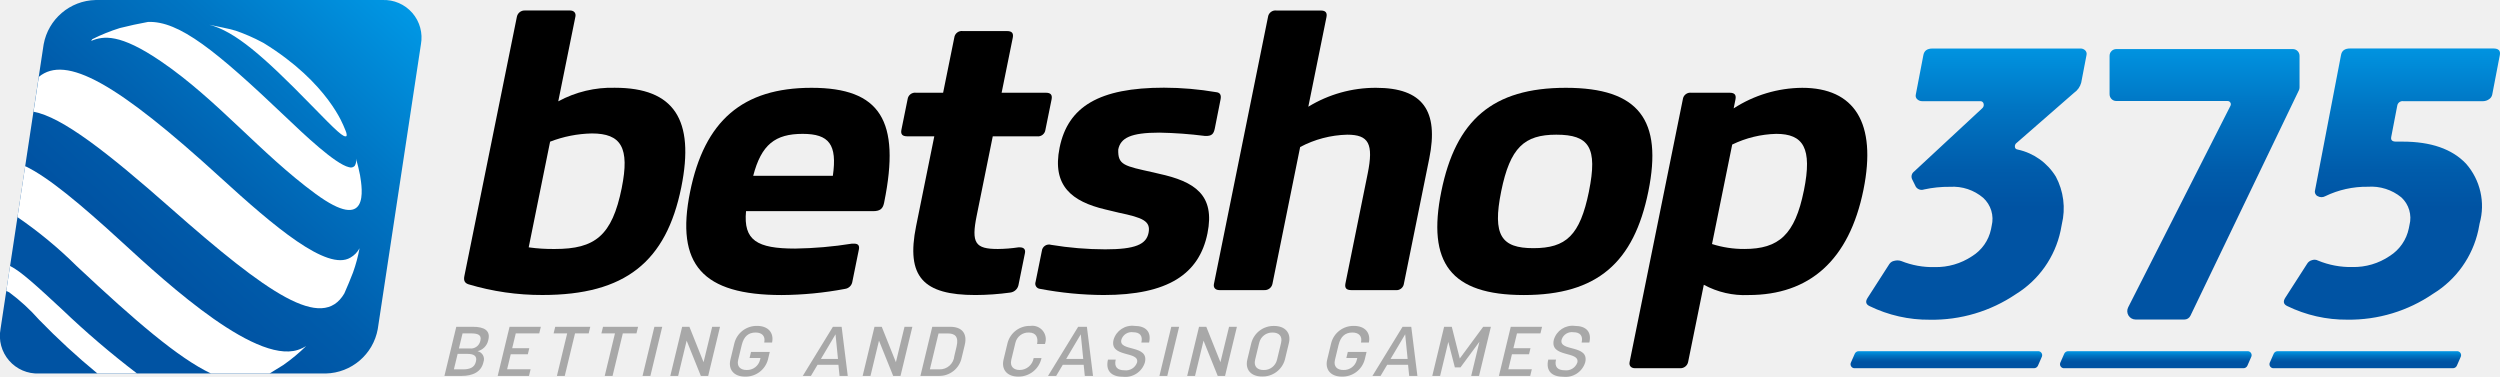
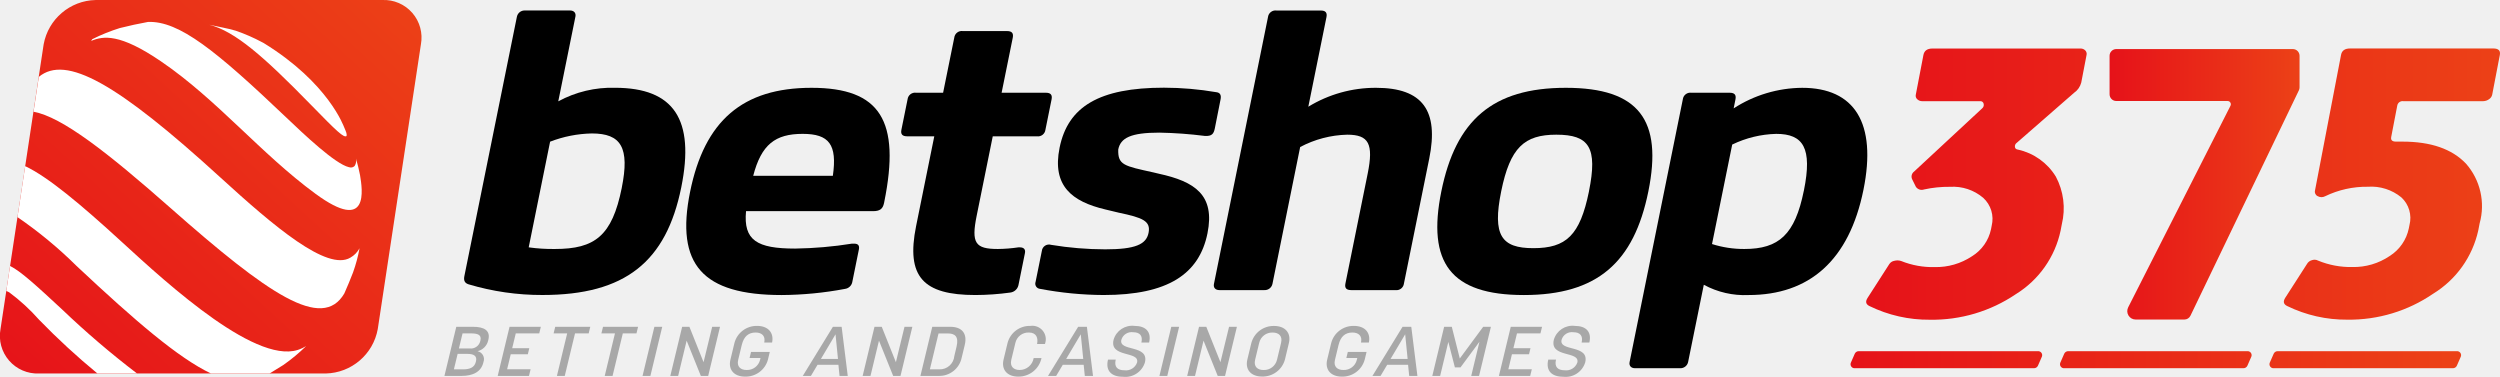
<svg xmlns="http://www.w3.org/2000/svg" xmlns:xlink="http://www.w3.org/1999/xlink" width="222.877" height="33.587" viewBox="0 0 222.877 33.587">
  <defs>
-     <linearGradient id="linear-gradient" x1="1.003" y1="0.008" x2="0.027" y2="0.963" gradientUnits="objectBoundingBox">
-       <stop offset="0" stop-color="#009be8" />
-       <stop offset="0.297" stop-color="#0075c3" />
-       <stop offset="0.549" stop-color="#005cab" />
-       <stop offset="0.701" stop-color="#0053a3" />
+     <linearGradient id="linear-gradient" x1="-0.019" y1="1" x2="1.005" y2="0.014" gradientUnits="objectBoundingBox">
+       <stop offset="0" stop-color="#e61219" />
+       <stop offset="1" stop-color="#ec4117" />
    </linearGradient>
-     <linearGradient id="linear-gradient-2" x1="0.5" y1="-0.056" x2="0.5" y2="0.862" xlink:href="#linear-gradient" />
-     <linearGradient id="linear-gradient-3" x1="0.5" y1="-0.058" x2="0.5" y2="0.862" xlink:href="#linear-gradient" />
-     <linearGradient id="linear-gradient-4" x1="0.5" y1="-0.034" x2="0.5" y2="0.937" xlink:href="#linear-gradient" />
+     <linearGradient id="linear-gradient-2" x1="0" y1="0.5" x2="1" y2="0.5" xlink:href="#linear-gradient" />
+     <linearGradient id="linear-gradient-4" x1="-0.03" y1="0.5" x2="3.117" y2="0.5" xlink:href="#linear-gradient" />
+     <linearGradient id="linear-gradient-5" x1="-1.123" y1="0.5" x2="2.025" y2="0.5" xlink:href="#linear-gradient" />
+     <linearGradient id="linear-gradient-6" x1="-2.215" y1="0.5" x2="0.932" y2="0.5" xlink:href="#linear-gradient" />
  </defs>
-   <g id="Group_1572" data-name="Group 1572" transform="translate(-192.676 -185.54)">
-     <path id="Path_4572" data-name="Path 4572" d="M226.353,214.88a4.82,4.82,0,0,1-4.635,3.957H196.157a3.351,3.351,0,0,1-3.436-3.957l3.846-25.383a4.82,4.82,0,0,1,4.635-3.956h25.561A3.351,3.351,0,0,1,230.2,189.5Z" fill="url(#linear-gradient)" />
-     <path id="Path_4573" data-name="Path 4573" d="M416.977,205.944c-1.344,6.635-4.994,9.6-12.377,9.6a22.776,22.776,0,0,1-6.588-.952c-.339-.11-.454-.33-.373-.733l4.685-23.131a.7.7,0,0,1,.713-.549h4.012c.361,0,.557.22.49.549l-1.529,7.551a10.015,10.015,0,0,1,5.059-1.21C416.326,197.073,418.2,199.9,416.977,205.944Zm-5.311.073c.735-3.629-.056-4.875-2.664-4.875a10.915,10.915,0,0,0-3.719.734l-1.908,9.42a15.42,15.42,0,0,0,2.338.146C409.284,211.442,410.805,210.269,411.667,206.017Z" transform="translate(-163.565 -3.705)" />
-     <path id="Path_4574" data-name="Path 4574" d="M513.373,234.506l-.015.074c-.111.55-.389.733-.991.733H501.053c-.247,2.6.969,3.336,4.379,3.336a35.273,35.273,0,0,0,5.064-.44h.2c.361,0,.484.184.418.514l-.579,2.859a.765.765,0,0,1-.655.66,31.452,31.452,0,0,1-5.648.549c-7.061,0-9.481-2.713-8.167-9.2,1.284-6.342,4.687-9.275,10.825-9.275S514.843,227.249,513.373,234.506Zm-11.681-2.345h7.1c.4-2.787-.326-3.739-2.693-3.739C503.653,228.422,502.417,229.375,501.692,232.161Z" transform="translate(-241.867 -30.948)" />
-     <path id="Path_4575" data-name="Path 4575" d="M601.211,218.54c.361,0,.525.183.458.513l-.579,2.859a.854.854,0,0,1-.736.66,23.6,23.6,0,0,1-3.094.219c-4.654,0-6.213-1.612-5.292-6.157l1.619-7.992H591.18c-.441,0-.605-.183-.524-.586l.55-2.713a.672.672,0,0,1,.761-.587h2.407l.995-4.911a.672.672,0,0,1,.761-.587h3.932c.441,0,.6.183.523.587l-.995,4.911h3.932c.441,0,.6.184.523.587l-.55,2.713a.671.671,0,0,1-.76.586H598.8l-1.433,7.075c-.5,2.456-.12,2.969,1.886,2.969a13.475,13.475,0,0,0,1.835-.146Z" transform="translate(-317.618 -10.949)" />
-     <path id="Path_4576" data-name="Path 4576" d="M665.923,227.945c-.1.477-.261.7-.9.66a37.45,37.45,0,0,0-4.033-.293c-2.568,0-3.467.476-3.674,1.5-.041,1.393.505,1.466,3.155,2.052l.459.11c3.229.7,5.03,1.906,4.34,5.315-.735,3.628-3.521,5.5-9.259,5.5a31.057,31.057,0,0,1-5.665-.549.465.465,0,0,1-.4-.624l.557-2.749a.641.641,0,0,1,.833-.55,29.93,29.93,0,0,0,4.813.4c2.688,0,3.66-.44,3.868-1.466.215-1.063-.528-1.356-2.645-1.8l-.765-.184-.459-.11c-2.948-.7-4.752-2.089-4.062-5.5.742-3.665,3.531-5.352,9.308-5.352a27.975,27.975,0,0,1,4.653.4c.354.036.47.257.387.66Z" transform="translate(-364.947 -30.948)" />
-     <path id="Path_4577" data-name="Path 4577" d="M747.886,203.379l-2.257,11.143a.671.671,0,0,1-.761.586h-3.932c-.441,0-.6-.182-.524-.586l1.983-9.787c.542-2.676.1-3.483-1.823-3.483a9.425,9.425,0,0,0-4.195,1.1l-2.472,12.207a.7.7,0,0,1-.713.549h-4.012c-.361,0-.557-.219-.49-.549l4.818-23.791a.672.672,0,0,1,.761-.586H738.2c.441,0,.6.183.523.586l-1.619,7.991a11.493,11.493,0,0,1,6.039-1.686C747.317,197.073,748.747,199.126,747.886,203.379Z" transform="translate(-427.791 -3.705)" />
-     <path id="Path_4578" data-name="Path 4578" d="M827.738,233.554c1.284-6.341,4.559-9.238,11.1-9.238s8.642,2.9,7.357,9.238-4.559,9.237-11.1,9.237S826.454,239.9,827.738,233.554Zm13.16,0c.794-3.923.021-5.059-2.908-5.059-2.848,0-4.122,1.136-4.916,5.059s.018,5.058,2.867,5.058C838.87,238.612,840.1,237.475,840.9,233.554Z" transform="translate(-506.567 -30.948)" />
-     <path id="Path_4579" data-name="Path 4579" d="M933.113,233.407c-1.277,6.305-4.83,9.384-10.246,9.384a7.593,7.593,0,0,1-3.987-.916l-1.4,6.891a.7.7,0,0,1-.713.55h-4.012c-.361,0-.557-.221-.49-.55l4.744-23.423a.672.672,0,0,1,.761-.587h3.411c.441,0,.6.184.523.587l-.163.807a11.382,11.382,0,0,1,6.108-1.833C932.305,224.316,934.323,227.432,933.113,233.407Zm-5.311.073c.772-3.813-.059-5.058-2.466-5.058a9.533,9.533,0,0,0-3.924.952l-1.8,8.87a9.32,9.32,0,0,0,2.88.44C925.584,238.685,927.007,237.4,927.8,233.48Z" transform="translate(-574.308 -30.948)" />
-     <g id="Group_1569" data-name="Group 1569" transform="translate(232.3 214.594)" opacity="0.3">
-       <path id="Path_4580" data-name="Path 4580" d="M391.5,329.852H390l-1.056,4.379h1.545c.989,0,1.725-.361,1.923-1.186l.012-.05a.724.724,0,0,0-.528-.968,1.274,1.274,0,0,0,.951-.963l.015-.062C393.061,330.187,392.487,329.852,391.5,329.852Zm.262,3.049-.02.081c-.124.516-.573.664-1.128.664h-.826l.333-1.378h.9C391.528,332.268,391.87,332.442,391.76,332.9Zm.393-1.838-.022.086a.857.857,0,0,1-.943.633h-.954l.324-1.341h.776C391.9,330.442,392.272,330.567,392.153,331.063Z" transform="translate(-388.947 -329.772)" />
-       <path id="Path_4581" data-name="Path 4581" d="M412.454,334.23h2.79l.143-.59h-2.093l.323-1.342h1.524l.13-.54h-1.523l.317-1.317h2.093l.143-.59h-2.79Z" transform="translate(-407.708 -329.771)" />
-       <path id="Path_4582" data-name="Path 4582" d="M437.137,330.441h1.21l-.914,3.789h.7l.914-3.789h1.218l.142-.59h-3.125Z" transform="translate(-427.408 -329.771)" />
-       <path id="Path_4583" data-name="Path 4583" d="M458.244,330.441h1.21l-.913,3.789h.7l.913-3.789h1.218l.142-.59h-3.125Z" transform="translate(-444.254 -329.771)" />
-       <path id="Path_4584" data-name="Path 4584" d="M476.416,334.23h.7l1.056-4.379h-.7Z" transform="translate(-458.757 -329.771)" />
-       <path id="Path_4585" data-name="Path 4585" d="M491.644,333.006l-1.261-3.155h-.648l-1.056,4.379h.7l.757-3.143,1.265,3.143h.655l1.056-4.379h-.7Z" transform="translate(-468.545 -329.771)" />
-       <path id="Path_4586" data-name="Path 4586" d="M517.429,329.454a2.047,2.047,0,0,0-2.032,1.521l-.358,1.485c-.215.893.318,1.515,1.3,1.515a2.052,2.052,0,0,0,2.045-1.515l.164-.684h-1.673l-.13.541h.975l-.039.162a1.184,1.184,0,0,1-1.2.906c-.534,0-.895-.3-.75-.906l.319-1.323c.189-.783.616-1.111,1.236-1.111.548,0,.895.3.767.894h.7C518.94,330.068,518.4,329.454,517.429,329.454Z" transform="translate(-489.546 -329.454)" />
-       <path id="Path_4587" data-name="Path 4587" d="M549.865,329.852l-2.686,4.379h.726l.587-.988h1.865l.1.988h.733l-.546-4.379Zm-1.067,2.863,1.3-2.192.219,2.192Z" transform="translate(-515.235 -329.772)" />
-       <path id="Path_4588" data-name="Path 4588" d="M576.577,333.006l-1.261-3.155h-.648l-1.056,4.379h.7l.758-3.143,1.264,3.143h.655l1.056-4.379h-.7Z" transform="translate(-536.331 -329.771)" />
-       <path id="Path_4589" data-name="Path 4589" d="M601.789,329.852h-1.609l-1.056,4.379h1.609a2.037,2.037,0,0,0,2.072-1.628l.273-1.13C603.336,330.4,602.779,329.852,601.789,329.852Zm.559,1.758-.2.85a1.3,1.3,0,0,1-1.347,1.186h-.833l.773-3.2h.833C602.181,330.442,602.565,330.708,602.348,331.61Z" transform="translate(-556.693 -329.772)" />
-       <path id="Path_4590" data-name="Path 4590" d="M638.035,329.454A2.042,2.042,0,0,0,636,330.969l-.358,1.485c-.215.894.317,1.521,1.306,1.521a2.093,2.093,0,0,0,2.078-1.652h-.7a1.271,1.271,0,0,1-1.238,1.062c-.548,0-.9-.311-.755-.913l.367-1.521a1.187,1.187,0,0,1,1.194-.906c.69,0,.843.49.735,1.025h.7A1.2,1.2,0,0,0,638.035,329.454Z" transform="translate(-585.798 -329.454)" />
-       <path id="Path_4591" data-name="Path 4591" d="M658.161,329.852l-2.686,4.379h.727l.587-.988h1.865l.1.988h.733l-.546-4.379Zm-1.067,2.863,1.3-2.192.219,2.192Z" transform="translate(-601.667 -329.772)" />
-       <path id="Path_4592" data-name="Path 4592" d="M684.107,329.454a1.728,1.728,0,0,0-1.879,1.236c-.392,1.627,2.349.975,2.094,2.031a1.053,1.053,0,0,1-1.134.69c-.6,0-.927-.292-.768-.95h-.69c-.237.981.294,1.527,1.319,1.527a1.826,1.826,0,0,0,1.974-1.279c.389-1.615-2.365-.938-2.1-2.019a.956.956,0,0,1,1.052-.671c.591,0,.878.317.732.919h.69C685.621,329.994,685.111,329.454,684.107,329.454Z" transform="translate(-622.578 -329.454)" />
-       <path id="Path_4593" data-name="Path 4593" d="M704.673,334.23h.7l1.056-4.379h-.7Z" transform="translate(-640.933 -329.771)" />
-       <path id="Path_4594" data-name="Path 4594" d="M719.9,333.006l-1.261-3.155h-.648l-1.056,4.379h.7l.758-3.143,1.264,3.143h.655l1.056-4.379h-.7Z" transform="translate(-650.721 -329.771)" />
-       <path id="Path_4595" data-name="Path 4595" d="M745.7,329.48A2.05,2.05,0,0,0,743.659,331l-.355,1.472c-.216.894.318,1.515,1.307,1.515a2.057,2.057,0,0,0,2.045-1.515L747.01,331C747.226,330.108,746.68,329.48,745.7,329.48Zm.614,1.5-.367,1.522a1.187,1.187,0,0,1-1.194.906c-.548,0-.9-.311-.755-.913l.367-1.521a1.186,1.186,0,0,1,1.194-.906C746.1,330.065,746.457,330.375,746.312,330.977Z" transform="translate(-671.727 -329.475)" />
-       <path id="Path_4596" data-name="Path 4596" d="M780.959,329.454a2.048,2.048,0,0,0-2.033,1.521l-.358,1.485c-.215.893.319,1.515,1.3,1.515a2.052,2.052,0,0,0,2.045-1.515l.165-.684h-1.673l-.13.541h.975l-.039.162a1.184,1.184,0,0,1-1.2.906c-.534,0-.9-.3-.749-.906l.319-1.323c.188-.783.616-1.111,1.235-1.111.548,0,.895.3.767.894h.7C782.469,330.068,781.934,329.454,780.959,329.454Z" transform="translate(-699.872 -329.454)" />
-       <path id="Path_4597" data-name="Path 4597" d="M801.416,329.852l-2.686,4.379h.726l.586-.988h1.865l.1.988h.733l-.547-4.379Zm-1.067,2.863,1.3-2.192.219,2.192Z" transform="translate(-716.001 -329.772)" />
-       <path id="Path_4598" data-name="Path 4598" d="M827.614,332.677l-.713-2.826h-.684l-1.056,4.379h.7l.73-3.031.584,2.273h.5l1.69-2.286-.734,3.044h.7l1.056-4.379H829.7Z" transform="translate(-737.097 -329.771)" />
-       <path id="Path_4599" data-name="Path 4599" d="M854.588,334.23h2.791l.142-.59h-2.093l.323-1.342h1.523l.13-.541h-1.523l.318-1.316h2.093l.143-.59h-2.791Z" transform="translate(-760.583 -329.771)" />
-       <path id="Path_4600" data-name="Path 4600" d="M878.532,329.454a1.729,1.729,0,0,0-1.879,1.235c-.392,1.628,2.349.975,2.095,2.031a1.055,1.055,0,0,1-1.134.69c-.6,0-.926-.292-.768-.95h-.69c-.237.981.294,1.527,1.319,1.527a1.827,1.827,0,0,0,1.975-1.28c.389-1.615-2.365-.937-2.105-2.019a.956.956,0,0,1,1.052-.67c.591,0,.878.317.732.919h.69C880.046,329.994,879.536,329.454,878.532,329.454Z" transform="translate(-777.751 -329.454)" />
+   <g id="Group_1578" data-name="Group 1578" transform="translate(-192.676 -185.54)">
+     <path id="Path_4609" data-name="Path 4609" d="M226.353,214.88a4.82,4.82,0,0,1-4.635,3.957H196.157a3.351,3.351,0,0,1-3.436-3.957l3.846-25.383a4.82,4.82,0,0,1,4.635-3.956h25.561A3.351,3.351,0,0,1,230.2,189.5Z" transform="translate(0)" fill="url(#linear-gradient)" />
+     <path id="Path_4610" data-name="Path 4610" d="M416.977,205.944c-1.344,6.635-4.994,9.6-12.376,9.6a22.777,22.777,0,0,1-6.588-.952c-.339-.11-.454-.33-.373-.733l4.685-23.131a.7.7,0,0,1,.713-.55h4.012c.361,0,.557.22.49.55l-1.529,7.551a10.015,10.015,0,0,1,5.059-1.209C416.326,197.073,418.2,199.9,416.977,205.944Zm-5.311.073c.735-3.629-.056-4.875-2.664-4.875a10.915,10.915,0,0,0-3.719.734l-1.908,9.42a15.418,15.418,0,0,0,2.338.146C409.284,211.442,410.805,210.269,411.667,206.017Z" transform="translate(-163.565 -3.705)" />
+     <path id="Path_4611" data-name="Path 4611" d="M513.373,234.506l-.015.074c-.111.55-.389.733-.991.733H501.053c-.246,2.6.969,3.336,4.379,3.336a35.273,35.273,0,0,0,5.064-.44h.2c.361,0,.484.184.418.514l-.579,2.859a.765.765,0,0,1-.655.66,31.451,31.451,0,0,1-5.648.549c-7.061,0-9.481-2.713-8.167-9.2,1.284-6.342,4.687-9.275,10.825-9.275S514.843,227.249,513.373,234.506Zm-11.681-2.345h7.1c.4-2.787-.326-3.739-2.693-3.739C503.653,228.422,502.417,229.375,501.692,232.161Z" transform="translate(-241.867 -30.948)" />
+     <path id="Path_4612" data-name="Path 4612" d="M601.211,218.54c.361,0,.525.183.458.513l-.579,2.859a.854.854,0,0,1-.736.66,23.6,23.6,0,0,1-3.094.219c-4.654,0-6.213-1.612-5.292-6.157l1.619-7.992H591.18c-.441,0-.605-.183-.524-.586l.55-2.713a.671.671,0,0,1,.761-.587h2.407l.995-4.911a.672.672,0,0,1,.761-.587h3.932c.441,0,.6.183.523.587l-.995,4.911h3.932c.441,0,.6.184.523.587l-.549,2.713a.671.671,0,0,1-.76.586H598.8l-1.433,7.075c-.5,2.456-.12,2.969,1.886,2.969a13.473,13.473,0,0,0,1.835-.146Z" transform="translate(-317.619 -10.949)" />
+     <path id="Path_4613" data-name="Path 4613" d="M665.923,227.945c-.1.477-.261.7-.9.66a37.444,37.444,0,0,0-4.033-.293c-2.568,0-3.467.476-3.674,1.5-.041,1.393.505,1.466,3.155,2.052l.459.11c3.229.7,5.03,1.906,4.34,5.315-.735,3.628-3.521,5.5-9.259,5.5a31.056,31.056,0,0,1-5.665-.549.465.465,0,0,1-.4-.624l.557-2.749a.641.641,0,0,1,.833-.55,29.929,29.929,0,0,0,4.813.4c2.688,0,3.66-.44,3.868-1.466.215-1.063-.528-1.356-2.645-1.8l-.765-.184-.459-.11c-2.948-.7-4.752-2.09-4.062-5.5.742-3.665,3.531-5.352,9.308-5.352a27.975,27.975,0,0,1,4.653.4c.353.036.47.257.387.66Z" transform="translate(-364.947 -30.948)" />
+     <path id="Path_4614" data-name="Path 4614" d="M747.886,203.379l-2.257,11.143a.671.671,0,0,1-.761.586h-3.932c-.442,0-.605-.183-.524-.586l1.983-9.787c.542-2.676.1-3.483-1.822-3.483a9.426,9.426,0,0,0-4.195,1.1l-2.472,12.207a.7.7,0,0,1-.713.549h-4.012c-.361,0-.557-.219-.49-.549l4.818-23.791a.672.672,0,0,1,.761-.586H738.2c.441,0,.6.183.523.586l-1.619,7.991a11.493,11.493,0,0,1,6.039-1.686C747.317,197.073,748.747,199.126,747.886,203.379Z" transform="translate(-427.791 -3.705)" />
+     <path id="Path_4615" data-name="Path 4615" d="M827.738,233.554c1.284-6.341,4.559-9.238,11.1-9.238s8.642,2.9,7.357,9.238-4.559,9.237-11.1,9.237S826.454,239.9,827.738,233.554Zm13.16,0c.794-3.923.021-5.059-2.908-5.059-2.848,0-4.122,1.136-4.916,5.059s.018,5.058,2.867,5.058C838.87,238.612,840.1,237.475,840.9,233.554Z" transform="translate(-506.567 -30.948)" />
+     <path id="Path_4616" data-name="Path 4616" d="M933.113,233.407c-1.277,6.305-4.83,9.384-10.246,9.384a7.593,7.593,0,0,1-3.987-.916l-1.4,6.891a.7.7,0,0,1-.713.55h-4.012c-.361,0-.557-.221-.49-.55l4.744-23.423a.672.672,0,0,1,.761-.587h3.41c.441,0,.6.184.523.587l-.163.807a11.382,11.382,0,0,1,6.108-1.833C932.306,224.316,934.323,227.432,933.113,233.407Zm-5.311.074c.772-3.813-.059-5.058-2.466-5.058a9.533,9.533,0,0,0-3.924.952l-1.8,8.87a9.323,9.323,0,0,0,2.88.44C925.584,238.685,927.007,237.4,927.8,233.48Z" transform="translate(-574.308 -30.948)" />
+     <g id="Group_1575" data-name="Group 1575" transform="translate(232.3 214.594)" opacity="0.3">
+       <path id="Path_4617" data-name="Path 4617" d="M391.5,329.852H390l-1.056,4.379h1.545c.989,0,1.725-.361,1.923-1.186l.012-.05a.724.724,0,0,0-.528-.968,1.274,1.274,0,0,0,.951-.963l.015-.062C393.061,330.187,392.487,329.852,391.5,329.852Zm.262,3.049-.02.081c-.124.516-.573.664-1.128.664h-.826l.333-1.378h.9C391.528,332.268,391.87,332.442,391.76,332.9Zm.393-1.838-.022.086a.857.857,0,0,1-.943.633h-.954l.324-1.341h.776C391.9,330.442,392.272,330.567,392.153,331.063Z" transform="translate(-388.947 -329.772)" />
+       <path id="Path_4618" data-name="Path 4618" d="M412.454,334.23h2.79l.143-.59h-2.093l.323-1.342h1.524l.13-.54h-1.523l.317-1.317h2.093l.143-.59H413.51Z" transform="translate(-407.708 -329.771)" />
+       <path id="Path_4619" data-name="Path 4619" d="M437.137,330.441h1.21l-.914,3.789h.7l.914-3.789h1.218l.142-.59h-3.125Z" transform="translate(-427.408 -329.771)" />
+       <path id="Path_4620" data-name="Path 4620" d="M458.244,330.441h1.21l-.913,3.789h.7l.913-3.789h1.218l.142-.59h-3.125Z" transform="translate(-444.254 -329.771)" />
+       <path id="Path_4621" data-name="Path 4621" d="M476.416,334.23h.7l1.056-4.379h-.7Z" transform="translate(-458.757 -329.771)" />
+       <path id="Path_4622" data-name="Path 4622" d="M491.644,333.006l-1.261-3.155h-.648l-1.056,4.379h.7l.757-3.143,1.265,3.143h.655l1.056-4.379h-.7Z" transform="translate(-468.545 -329.771)" />
+       <path id="Path_4623" data-name="Path 4623" d="M517.43,329.454a2.047,2.047,0,0,0-2.032,1.521l-.358,1.485c-.215.893.318,1.515,1.3,1.515a2.052,2.052,0,0,0,2.045-1.515l.164-.684h-1.673l-.13.541h.975l-.039.162a1.184,1.184,0,0,1-1.2.906c-.534,0-.895-.3-.75-.906l.319-1.323c.189-.783.616-1.111,1.236-1.111.548,0,.895.3.767.894h.7C518.94,330.068,518.4,329.454,517.43,329.454Z" transform="translate(-489.546 -329.454)" />
+       <path id="Path_4624" data-name="Path 4624" d="M549.865,329.852l-2.686,4.379h.726l.587-.988h1.865l.1.988h.733l-.546-4.379Zm-1.067,2.863,1.3-2.192.219,2.192Z" transform="translate(-515.235 -329.772)" />
+       <path id="Path_4625" data-name="Path 4625" d="M576.577,333.006l-1.261-3.155h-.648l-1.056,4.379h.7l.757-3.143,1.264,3.143h.655l1.056-4.379h-.7Z" transform="translate(-536.331 -329.771)" />
+       <path id="Path_4626" data-name="Path 4626" d="M601.789,329.852h-1.609l-1.056,4.379h1.609a2.037,2.037,0,0,0,2.072-1.628l.273-1.13C603.336,330.4,602.779,329.852,601.789,329.852Zm.559,1.758-.2.85a1.3,1.3,0,0,1-1.347,1.186h-.833l.773-3.2h.833C602.182,330.442,602.565,330.708,602.348,331.61Z" transform="translate(-556.693 -329.772)" />
+       <path id="Path_4627" data-name="Path 4627" d="M638.035,329.454A2.042,2.042,0,0,0,636,330.969l-.358,1.485c-.215.894.317,1.521,1.306,1.521a2.093,2.093,0,0,0,2.078-1.652h-.7a1.271,1.271,0,0,1-1.238,1.062c-.548,0-.9-.311-.755-.913l.367-1.521a1.187,1.187,0,0,1,1.194-.906c.69,0,.843.49.735,1.025h.7A1.2,1.2,0,0,0,638.035,329.454Z" transform="translate(-585.798 -329.454)" />
+       <path id="Path_4628" data-name="Path 4628" d="M658.161,329.852l-2.686,4.379h.727l.587-.988h1.865l.1.988h.733l-.546-4.379Zm-1.067,2.863,1.3-2.192.219,2.192Z" transform="translate(-601.667 -329.772)" />
+       <path id="Path_4629" data-name="Path 4629" d="M684.108,329.454a1.728,1.728,0,0,0-1.878,1.236c-.392,1.627,2.349.975,2.094,2.031a1.053,1.053,0,0,1-1.134.69c-.6,0-.927-.292-.768-.95h-.69c-.237.981.294,1.527,1.319,1.527a1.826,1.826,0,0,0,1.974-1.279c.389-1.615-2.365-.938-2.1-2.019a.956.956,0,0,1,1.052-.671c.591,0,.878.317.732.919h.69C685.621,329.994,685.111,329.454,684.108,329.454Z" transform="translate(-622.578 -329.454)" />
+       <path id="Path_4630" data-name="Path 4630" d="M704.673,334.23h.7l1.056-4.379h-.7Z" transform="translate(-640.933 -329.771)" />
+       <path id="Path_4631" data-name="Path 4631" d="M719.9,333.006l-1.261-3.155h-.648l-1.056,4.379h.7l.758-3.143,1.264,3.143h.655l1.056-4.379h-.7Z" transform="translate(-650.721 -329.771)" />
+       <path id="Path_4632" data-name="Path 4632" d="M745.7,329.48a2.05,2.05,0,0,0-2.04,1.522l-.355,1.472c-.216.894.318,1.515,1.307,1.515a2.057,2.057,0,0,0,2.045-1.515L747.01,331C747.226,330.108,746.68,329.48,745.7,329.48Zm.614,1.5-.367,1.522a1.187,1.187,0,0,1-1.194.906c-.548,0-.9-.311-.755-.913l.367-1.521a1.186,1.186,0,0,1,1.194-.906C746.1,330.065,746.458,330.375,746.312,330.977Z" transform="translate(-671.727 -329.475)" />
+       <path id="Path_4633" data-name="Path 4633" d="M780.959,329.454a2.048,2.048,0,0,0-2.033,1.521l-.358,1.485c-.215.893.319,1.515,1.3,1.515a2.052,2.052,0,0,0,2.045-1.515l.165-.684h-1.673l-.13.541h.975l-.039.162a1.184,1.184,0,0,1-1.2.906c-.534,0-.9-.3-.749-.906l.319-1.323c.188-.783.616-1.111,1.235-1.111.548,0,.895.3.767.894h.7C782.47,330.068,781.935,329.454,780.959,329.454Z" transform="translate(-699.872 -329.454)" />
+       <path id="Path_4634" data-name="Path 4634" d="M801.416,329.852l-2.686,4.379h.726l.587-.988h1.865l.1.988h.733l-.547-4.379Zm-1.067,2.863,1.3-2.192.219,2.192Z" transform="translate(-716.001 -329.772)" />
+       <path id="Path_4635" data-name="Path 4635" d="M827.615,332.677l-.713-2.826h-.683l-1.056,4.379h.7l.73-3.031.584,2.273h.5l1.69-2.286-.734,3.044h.7l1.056-4.379H829.7Z" transform="translate(-737.097 -329.771)" />
+       <path id="Path_4636" data-name="Path 4636" d="M854.588,334.23h2.79l.143-.59h-2.093l.323-1.342h1.523l.13-.541h-1.523l.318-1.316h2.093l.143-.59h-2.791Z" transform="translate(-760.583 -329.771)" />
+       <path id="Path_4637" data-name="Path 4637" d="M878.532,329.454a1.729,1.729,0,0,0-1.879,1.235c-.392,1.628,2.349.975,2.095,2.031a1.055,1.055,0,0,1-1.134.69c-.6,0-.926-.292-.768-.95h-.69c-.237.981.294,1.527,1.319,1.527a1.827,1.827,0,0,0,1.975-1.279c.389-1.615-2.366-.937-2.105-2.019a.956.956,0,0,1,1.052-.67c.591,0,.878.317.732.919h.69C880.046,329.994,879.536,329.454,878.532,329.454Z" transform="translate(-777.751 -329.454)" />
    </g>
-     <path id="Path_4601" data-name="Path 4601" d="M248.174,197.037A15.92,15.92,0,0,0,245.8,196c-.709-.219-1.632-.364-2.356-.532,2.286.591,4.808,2.78,9.015,7.094,2.384,2.443,2.968,3,3.219,2.826.03-.188,0-.282-.211-.774-.034-.05-1.365-3.939-7.174-7.514l-.118-.063m-12.706-1.276c.745-.19,1.75-.41,2.507-.544,2.778-.106,6.05,2.544,12.332,8.523,1.549,1.475,4.348,4.138,5.578,4.425l.046.009a.443.443,0,0,0,.444-.1.117.117,0,0,0,.018-.018c.006-.007.011-.015.018-.023a.889.889,0,0,0,.108-.638c.139.491.265.983.359,1.477.211,1.287.857,5.206-3.972,1.663-4.891-3.588-8.748-8.38-13.777-11.807-3.659-2.493-5.138-2.274-6.225-1.817l.106-.158A16.1,16.1,0,0,1,235.468,195.761Z" transform="translate(-32.106 -7.721)" fill="#fff" />
-     <path id="Path_4602" data-name="Path 4602" d="M235.7,233.045l0,0c-2.074,1.23-6.8-2.776-11.576-7.138-9.247-8.448-13.79-10.967-16.2-8.979l-.471,3.107c2.532.462,6.557,3.595,12.2,8.572,8.735,7.709,13.531,11.005,15.507,7.631.255-.554.557-1.311.78-1.881a13.592,13.592,0,0,0,.578-2.151A2.1,2.1,0,0,1,235.7,233.045Z" transform="translate(-11.788 -24.535)" fill="#fff" />
-     <path id="Path_4603" data-name="Path 4603" d="M221.794,275.156s0-.006,0-.01c-3.7,1.843-11.938-5.71-16.018-9.453-3.73-3.422-6.615-5.823-8.645-6.787l-.689,4.546a37.937,37.937,0,0,1,5.268,4.353c5.3,4.969,9.079,8.2,11.98,9.586h5.228c.43-.256.863-.523,1.225-.755a15.944,15.944,0,0,0,2.034-1.689C222,275.049,221.794,275.156,221.794,275.156Zm-26.011-7.35-.339,2.235a1.306,1.306,0,0,1,.269.12,17.283,17.283,0,0,1,2.658,2.441,63.53,63.53,0,0,0,5.2,4.789h3.532a78.48,78.48,0,0,1-6.684-5.711C198.1,269.53,196.729,268.272,195.783,267.806Z" transform="translate(-2.209 -58.555)" fill="#fff" />
-     <g id="Group_1570" data-name="Group 1570" transform="translate(359.045 189.861)">
-       <path id="Path_4604" data-name="Path 4604" d="M1072.664,206.943H1059.9q-.7,0-.806.574l-2.323,12.092a.435.435,0,0,0,.251.506.678.678,0,0,0,.658,0,8.468,8.468,0,0,1,3.8-.844,4.239,4.239,0,0,1,2.989.946,2.5,2.5,0,0,1,.726,2.466l-.059.3a3.819,3.819,0,0,1-1.711,2.466,5.718,5.718,0,0,1-3.321.979,7.619,7.619,0,0,1-3.061-.574.671.671,0,0,0-.555-.034.7.7,0,0,0-.431.337l-1.931,3.005q-.329.507.167.743a12.014,12.014,0,0,0,5.374,1.216,13.221,13.221,0,0,0,7.639-2.313,8.85,8.85,0,0,0,4.026-5.658l.116-.607a5.731,5.731,0,0,0-1.218-5.337q-1.868-1.959-5.658-1.959h-.58c-.335,0-.476-.135-.426-.405l.539-2.8a.48.48,0,0,1,.541-.4h7.117a.9.9,0,0,0,.516-.169.643.643,0,0,0,.291-.406l.681-3.546Q1073.36,206.942,1072.664,206.943Zm-39,11.416a6,6,0,0,1,.537,4.255l-.109.575a8.8,8.8,0,0,1-3.988,5.657,13.275,13.275,0,0,1-7.67,2.28,12.018,12.018,0,0,1-5.375-1.216q-.5-.235-.166-.743l1.931-3.005a.67.67,0,0,1,.442-.287,1.048,1.048,0,0,1,.615.017,7.5,7.5,0,0,0,2.99.541,5.777,5.777,0,0,0,3.318-.963,3.729,3.729,0,0,0,1.7-2.415l.058-.3a2.546,2.546,0,0,0-.758-2.5,4.155,4.155,0,0,0-2.945-.979,10.3,10.3,0,0,0-2.328.237.627.627,0,0,1-.728-.237l-.334-.676a.555.555,0,0,1,.167-.676l6.074-5.64a.4.4,0,0,0,.136-.406.288.288,0,0,0-.322-.235h-5.143a.636.636,0,0,1-.452-.169.416.416,0,0,1-.134-.406l.681-3.546q.11-.573.807-.574h13.189a.571.571,0,0,1,.433.169.437.437,0,0,1,.115.4l-.474,2.467a1.593,1.593,0,0,1-.639.911l-5.11,4.459a.384.384,0,0,0-.166.355c.011.146.1.23.28.253A5.278,5.278,0,0,1,1033.661,218.359Z" transform="translate(-1016.757 -206.943)" fill="url(#linear-gradient-2)" />
-       <path id="Path_4605" data-name="Path 4605" d="M1141.176,207.771v2.821a.608.608,0,0,1-.06.262l-9.666,20.092a.6.6,0,0,1-.544.342h-4.341a.749.749,0,0,1-.667-1.088l9.122-17.973a.29.29,0,0,0-.259-.421h-9.921a.6.6,0,0,1-.6-.6v-3.431a.6.6,0,0,1,.6-.6h15.731A.6.6,0,0,1,1141.176,207.771Z" transform="translate(-1102.539 -207.122)" fill="url(#linear-gradient-3)" />
+     <path id="Path_4638" data-name="Path 4638" d="M248.174,197.037A15.923,15.923,0,0,0,245.8,196c-.709-.219-1.632-.364-2.356-.532,2.286.591,4.808,2.78,9.015,7.094,2.384,2.443,2.968,3,3.219,2.826.03-.188,0-.282-.211-.774-.034-.05-1.365-3.939-7.174-7.514l-.118-.063m-12.706-1.276c.745-.19,1.75-.41,2.507-.544,2.778-.106,6.05,2.544,12.332,8.523,1.549,1.475,4.348,4.138,5.578,4.425l.046.009a.443.443,0,0,0,.444-.1.117.117,0,0,0,.018-.018c.006-.007.011-.015.018-.023a.889.889,0,0,0,.108-.638c.139.491.265.983.359,1.477.211,1.287.857,5.206-3.972,1.663-4.891-3.588-8.748-8.38-13.777-11.807-3.659-2.493-5.138-2.274-6.225-1.817l.106-.158A16.1,16.1,0,0,1,235.468,195.761Z" transform="translate(-32.106 -7.721)" fill="#fff" />
+     <path id="Path_4639" data-name="Path 4639" d="M235.7,233.045l0,0c-2.074,1.23-6.8-2.776-11.576-7.138-9.247-8.448-13.79-10.967-16.2-8.979l-.471,3.107c2.532.462,6.557,3.595,12.2,8.572,8.735,7.709,13.531,11.005,15.507,7.631.255-.554.557-1.311.78-1.881a13.594,13.594,0,0,0,.578-2.151A2.1,2.1,0,0,1,235.7,233.045Z" transform="translate(-11.788 -24.535)" fill="#fff" />
+     <path id="Path_4640" data-name="Path 4640" d="M221.794,275.156s0-.006,0-.01c-3.7,1.843-11.938-5.71-16.018-9.453-3.73-3.422-6.615-5.823-8.645-6.787l-.689,4.546a37.938,37.938,0,0,1,5.268,4.353c5.3,4.969,9.079,8.2,11.98,9.586h5.228c.43-.256.863-.523,1.225-.755a15.941,15.941,0,0,0,2.034-1.689C222,275.049,221.794,275.156,221.794,275.156Zm-26.011-7.35-.339,2.235a1.308,1.308,0,0,1,.269.12,17.282,17.282,0,0,1,2.658,2.441,63.527,63.527,0,0,0,5.2,4.789h3.532a78.473,78.473,0,0,1-6.684-5.711C198.1,269.53,196.729,268.272,195.783,267.806Z" transform="translate(-2.209 -58.555)" fill="#fff" />
+     <g id="Group_1576" data-name="Group 1576" transform="translate(359.045 189.861)">
+       <path id="Path_4641" data-name="Path 4641" d="M1072.664,206.943H1059.9q-.7,0-.806.574l-2.323,12.092a.435.435,0,0,0,.251.506.679.679,0,0,0,.658,0,8.468,8.468,0,0,1,3.8-.844,4.238,4.238,0,0,1,2.989.946,2.5,2.5,0,0,1,.726,2.466l-.059.3a3.82,3.82,0,0,1-1.711,2.466,5.719,5.719,0,0,1-3.321.979,7.619,7.619,0,0,1-3.061-.574.671.671,0,0,0-.555-.034.7.7,0,0,0-.432.337l-1.931,3.005q-.329.507.167.743a12.014,12.014,0,0,0,5.374,1.216,13.221,13.221,0,0,0,7.639-2.313,8.851,8.851,0,0,0,4.026-5.658l.116-.607a5.731,5.731,0,0,0-1.218-5.337q-1.868-1.959-5.658-1.959h-.58c-.336,0-.476-.135-.426-.405l.539-2.8a.48.48,0,0,1,.541-.4h7.117a.9.9,0,0,0,.516-.169.644.644,0,0,0,.291-.406l.681-3.546Q1073.361,206.943,1072.664,206.943Zm-39,11.416a6,6,0,0,1,.537,4.255l-.11.575a8.8,8.8,0,0,1-3.988,5.657,13.274,13.274,0,0,1-7.67,2.28,12.018,12.018,0,0,1-5.375-1.216q-.5-.235-.166-.743l1.931-3.005a.67.67,0,0,1,.442-.287,1.048,1.048,0,0,1,.615.017,7.5,7.5,0,0,0,2.991.541,5.776,5.776,0,0,0,3.318-.963,3.73,3.73,0,0,0,1.7-2.415l.058-.3a2.546,2.546,0,0,0-.757-2.5,4.156,4.156,0,0,0-2.945-.979,10.3,10.3,0,0,0-2.327.237.627.627,0,0,1-.728-.237l-.334-.676a.555.555,0,0,1,.167-.676l6.074-5.64a.4.4,0,0,0,.136-.406.288.288,0,0,0-.322-.235h-5.143a.636.636,0,0,1-.452-.169.416.416,0,0,1-.134-.406l.681-3.546q.11-.573.807-.574h13.189a.571.571,0,0,1,.433.169.438.438,0,0,1,.115.4l-.474,2.467a1.594,1.594,0,0,1-.639.911l-5.11,4.459a.384.384,0,0,0-.166.355c.012.146.1.23.281.253A5.279,5.279,0,0,1,1033.662,218.359Z" transform="translate(-1016.757 -206.943)" fill="url(#linear-gradient-2)" />
+       <path id="Path_4642" data-name="Path 4642" d="M1141.176,207.771v2.821a.606.606,0,0,1-.06.262l-9.666,20.092a.6.6,0,0,1-.544.342h-4.341a.748.748,0,0,1-.667-1.088l9.122-17.973a.29.29,0,0,0-.259-.421h-9.922a.6.6,0,0,1-.6-.6v-3.431a.6.6,0,0,1,.6-.6h15.731A.6.6,0,0,1,1141.176,207.771Z" transform="translate(-1102.538 -207.122)" fill="url(#linear-gradient-2)" />
    </g>
-     <g id="Group_1571" data-name="Group 1571" transform="translate(357.648 216.847)">
-       <path id="Path_4606" data-name="Path 4606" d="M1026.546,340.613h-15.964a.388.388,0,0,0-.359.222l-.357.817a.357.357,0,0,0,.359.482h15.964a.388.388,0,0,0,.359-.222l.357-.817A.357.357,0,0,0,1026.546,340.613Z" transform="translate(-1009.838 -340.613)" fill="url(#linear-gradient-4)" />
-       <path id="Path_4607" data-name="Path 4607" d="M1119.042,340.613h-15.964a.388.388,0,0,0-.359.222l-.357.817a.357.357,0,0,0,.359.482h15.964a.388.388,0,0,0,.359-.222l.357-.817A.357.357,0,0,0,1119.042,340.613Z" transform="translate(-1083.661 -340.613)" fill="url(#linear-gradient-4)" />
-       <path id="Path_4608" data-name="Path 4608" d="M1211.538,340.613h-15.964a.388.388,0,0,0-.359.222l-.357.817a.357.357,0,0,0,.359.482h15.964a.388.388,0,0,0,.359-.222l.357-.817A.357.357,0,0,0,1211.538,340.613Z" transform="translate(-1157.483 -340.613)" fill="url(#linear-gradient-4)" />
+     <g id="Group_1577" data-name="Group 1577" transform="translate(357.648 216.847)">
+       <path id="Path_4643" data-name="Path 4643" d="M1026.546,340.613h-15.964a.388.388,0,0,0-.359.222l-.357.817a.357.357,0,0,0,.359.482h15.964a.388.388,0,0,0,.359-.222l.357-.817A.357.357,0,0,0,1026.546,340.613Z" transform="translate(-1009.838 -340.613)" fill="url(#linear-gradient-4)" />
+       <path id="Path_4644" data-name="Path 4644" d="M1119.042,340.613h-15.964a.388.388,0,0,0-.359.222l-.357.817a.357.357,0,0,0,.359.482h15.964a.388.388,0,0,0,.359-.222l.357-.817A.357.357,0,0,0,1119.042,340.613Z" transform="translate(-1083.661 -340.613)" fill="url(#linear-gradient-5)" />
+       <path id="Path_4645" data-name="Path 4645" d="M1211.538,340.613h-15.964a.388.388,0,0,0-.359.222l-.357.817a.357.357,0,0,0,.359.482h15.964a.388.388,0,0,0,.359-.222l.357-.817A.357.357,0,0,0,1211.538,340.613Z" transform="translate(-1157.483 -340.613)" fill="url(#linear-gradient-6)" />
    </g>
  </g>
</svg>
